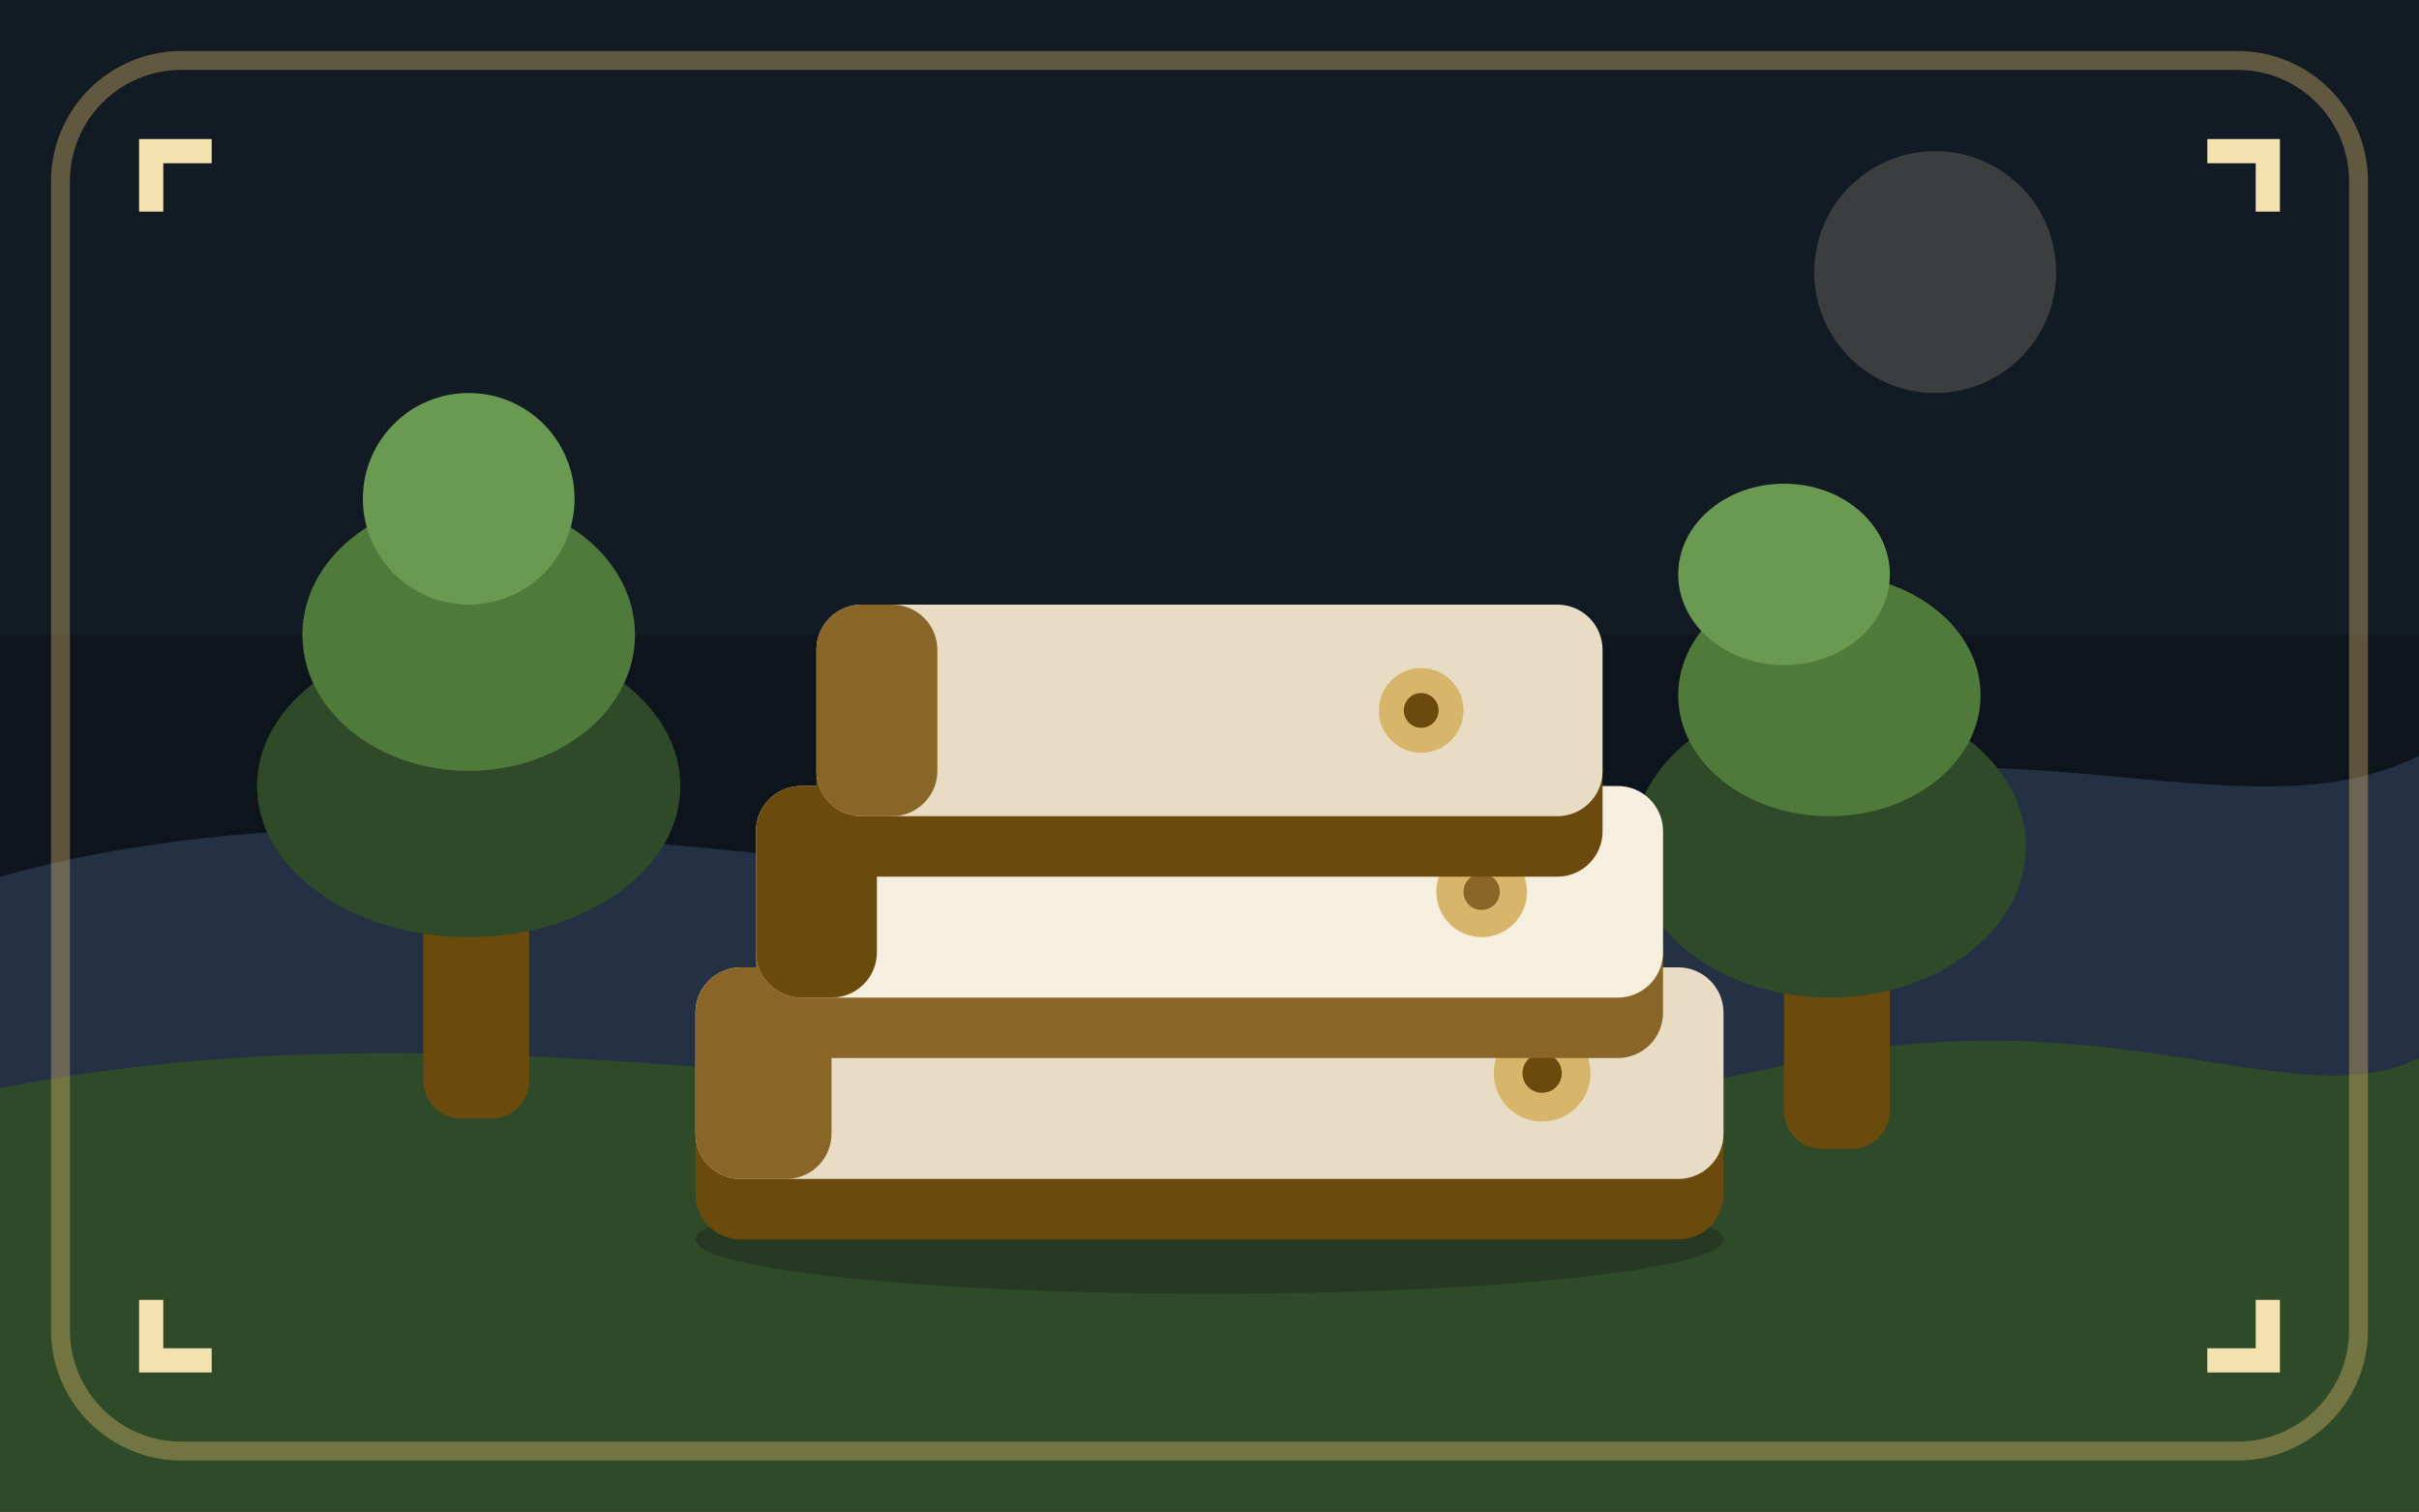
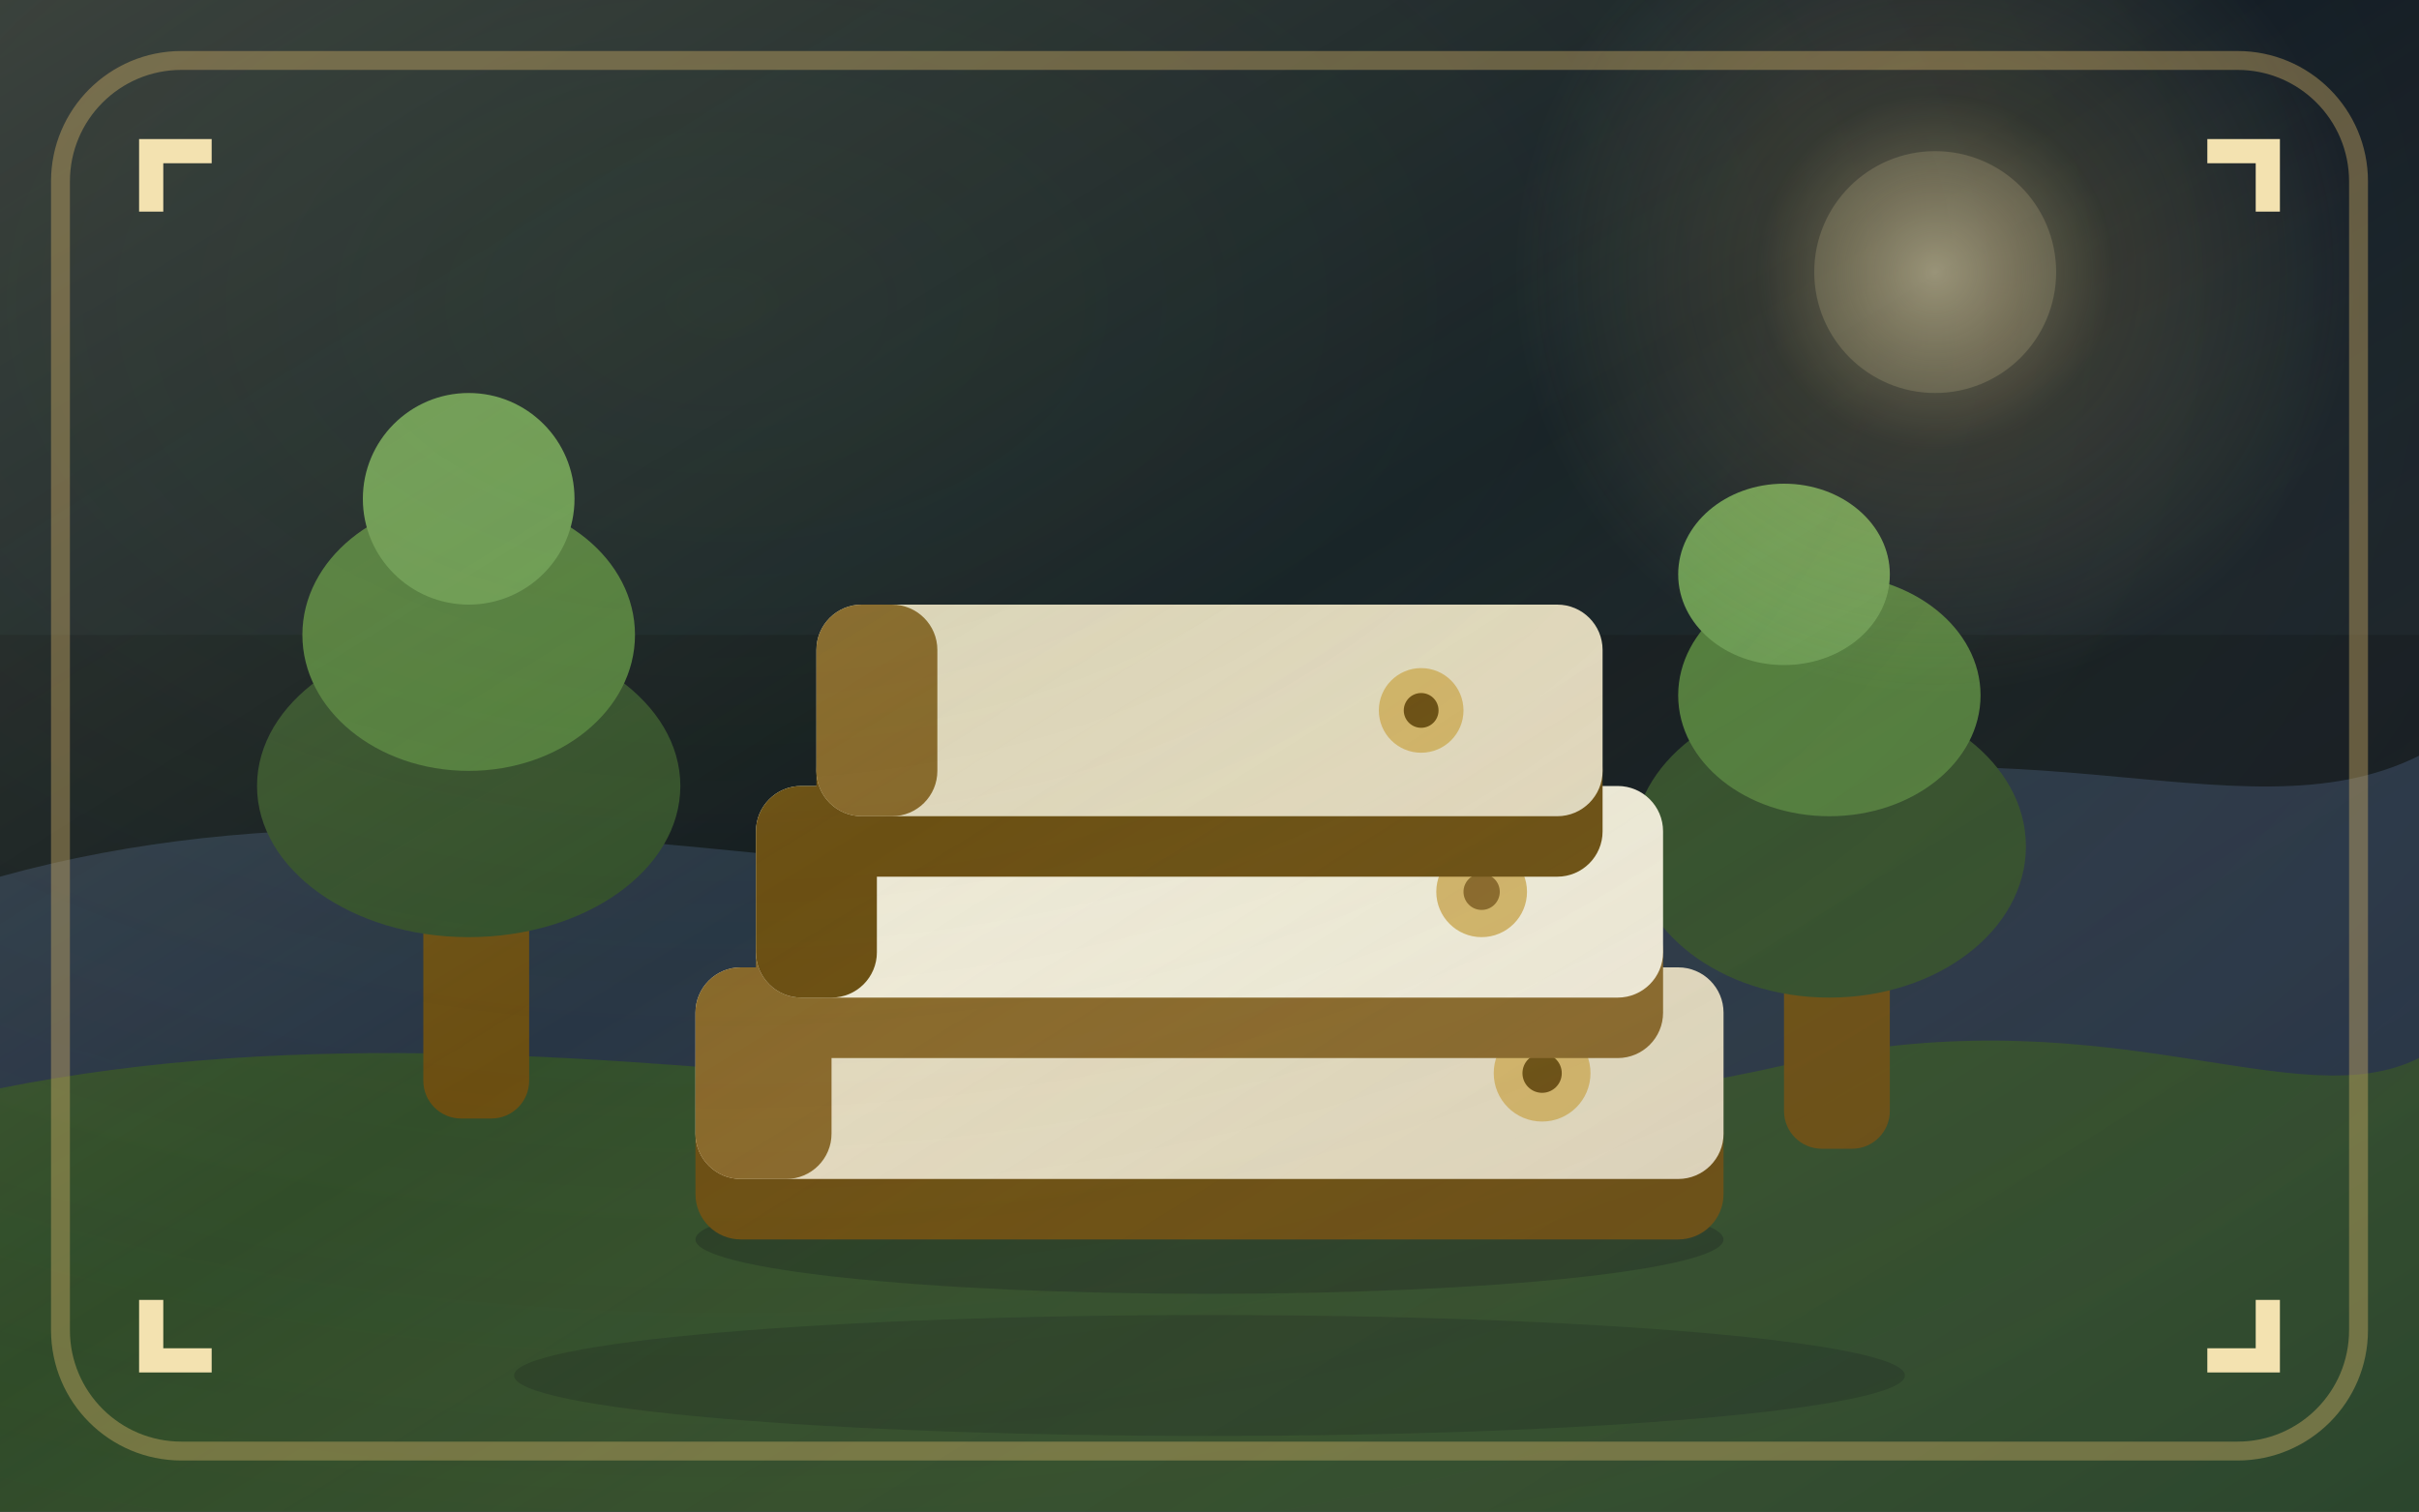
<svg xmlns="http://www.w3.org/2000/svg" viewBox="0 0 160 100">
+   <defs id="lq-grade-defs">
+     <linearGradient id="lq-key" x1="0" y1="0" x2="1" y2="1">
+       <stop offset="0" stop-color="#f3e2b0" stop-opacity="0.16" />
+       <stop offset="0.46" stop-color="#f3e2b0" stop-opacity="0" />
+       <stop offset="1" stop-color="#163044" stop-opacity="0.18" />
+     </linearGradient>
+     <radialGradient id="lq-tint" cx="0.3" cy="0.2" r="0.9">
+       <stop offset="0" stop-color="#6a9a52" stop-opacity="0.13" />
+       <stop offset="1" stop-color="#6a9a52" stop-opacity="0" />
+     </radialGradient>
+     <radialGradient id="lq-gold" cx="0.5" cy="0.5" r="0.5">
+       <stop offset="0" stop-color="#f3e2b0" stop-opacity="0.5" />
+       <stop offset="0.42" stop-color="#d7b56a" stop-opacity="0.14" />
+       <stop offset="1" stop-color="#f3e2b0" stop-opacity="0" />
+     </radialGradient>
+   </defs>
  <rect width="160" height="100" fill="#0e141c" />
  <rect width="160" height="42" fill="#121a24" />
  <circle cx="128" cy="18" r="8" fill="#f3e2b0" opacity="0.18" />
  <path d="M0 58 C36 48 70 66 108 54 C132 46 148 56 160 50 V100 H0 Z" fill="#243044" />
  <path d="M0 72 C40 64 80 80 120 70 C140 66 152 74 160 70 V100 H0 Z" fill="#2f4a28" />
  <path d="M0 86 C50 80 100 92 160 84 V100 H0 Z" fill="#2f4a28" />
+   <ellipse id="lq-shadow" cx="80" cy="91" rx="46" ry="4" fill="#0a0f15" opacity="0.22" />
  <rect x="28" y="58" width="7" height="16" rx="2.5" fill="#6b4a0e" />
  <ellipse cx="31" cy="52" rx="14" ry="10" fill="#2f4a28" />
  <ellipse cx="31" cy="42" rx="11" ry="9" fill="#4f7a3a" />
  <ellipse cx="31" cy="33" rx="7" ry="7" fill="#6a9a52" />
  <rect x="118" y="60" width="7" height="16" rx="2.5" fill="#6b4a0e" />
  <ellipse cx="121" cy="56" rx="13" ry="10" fill="#2f4a28" />
  <ellipse cx="121" cy="46" rx="10" ry="8" fill="#4f7a3a" />
  <ellipse cx="118" cy="38" rx="7" ry="6" fill="#6a9a52" />
  <ellipse cx="80" cy="82" rx="34" ry="3.6" fill="#0a0f15" opacity="0.28" />
  <rect x="46" y="72" width="68" height="10" rx="3" fill="#6b4a0e" />
  <rect x="46" y="64" width="68" height="14" rx="3" fill="#e8dcc4" />
  <rect x="46" y="64" width="9" height="14" rx="3" fill="#8a6528" />
  <circle cx="102" cy="71" r="3.2" fill="#d7b56a" />
  <circle cx="102" cy="71" r="1.3" fill="#6b4a0e" />
  <rect x="50" y="60" width="60" height="10" rx="3" fill="#8a6528" />
  <rect x="50" y="52" width="60" height="14" rx="3" fill="#f6efe0" />
  <rect x="50" y="52" width="8" height="14" rx="3" fill="#6b4a0e" />
  <circle cx="98" cy="59" r="3" fill="#d7b56a" />
  <circle cx="98" cy="59" r="1.2" fill="#8a6528" />
  <rect x="54" y="48" width="52" height="10" rx="3" fill="#6b4a0e" />
  <rect x="54" y="40" width="52" height="14" rx="3" fill="#e8dcc4" />
  <rect x="54" y="40" width="8" height="14" rx="3" fill="#8a6528" />
  <circle cx="94" cy="47" r="2.8" fill="#d7b56a" />
  <circle cx="94" cy="47" r="1.15" fill="#6b4a0e" />
+   <g id="lq-grade" pointer-events="none">
+     <rect width="160" height="100" fill="url(#lq-key)" />
+     <rect width="160" height="100" fill="url(#lq-tint)" />
+     <circle cx="128" cy="18" r="28" fill="url(#lq-gold)" />
+   </g>
  <rect x="4" y="4" width="152" height="92" rx="8" fill="none" stroke="#d7b56a" stroke-opacity="0.4" stroke-width="1.25" />
  <g fill="none" stroke="#f3e2b0" stroke-width="1.6" stroke-linecap="butt">
    <path d="M10 14 V10 H14" />
    <path d="M146 10 H150 V14" />
    <path d="M10 86 V90 H14" />
    <path d="M150 86 V90 H146" />
  </g>
</svg>
